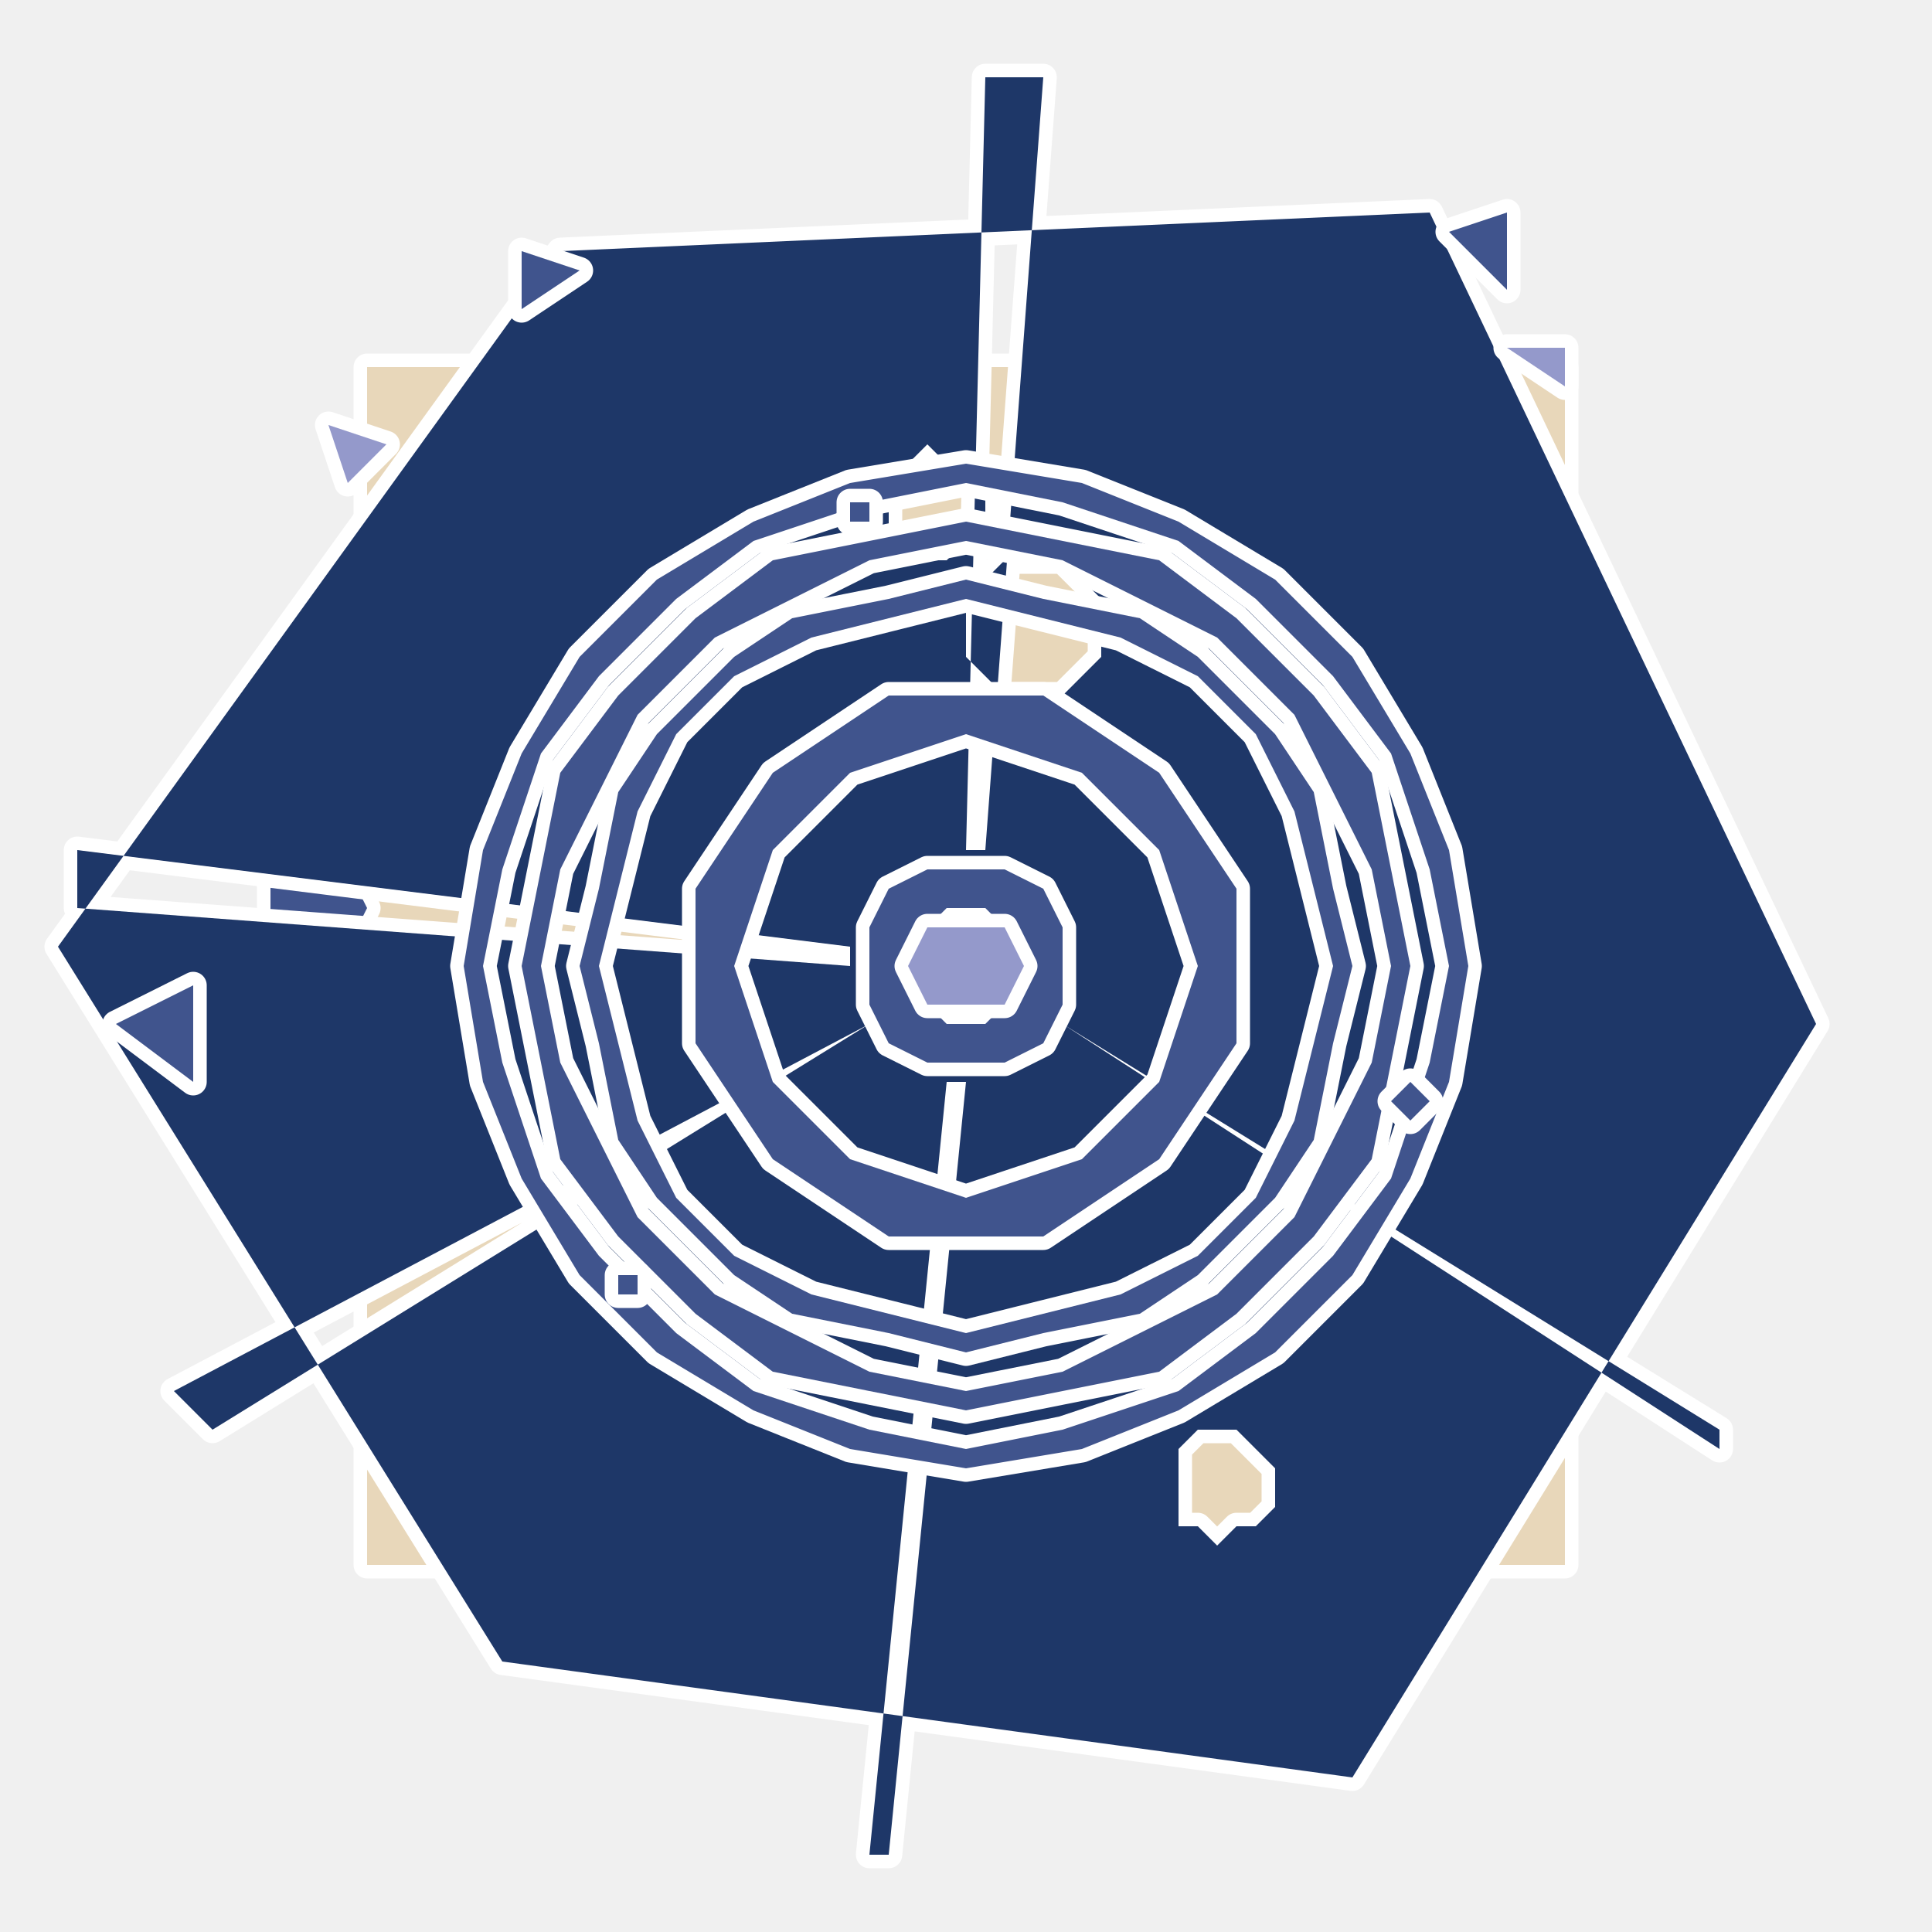
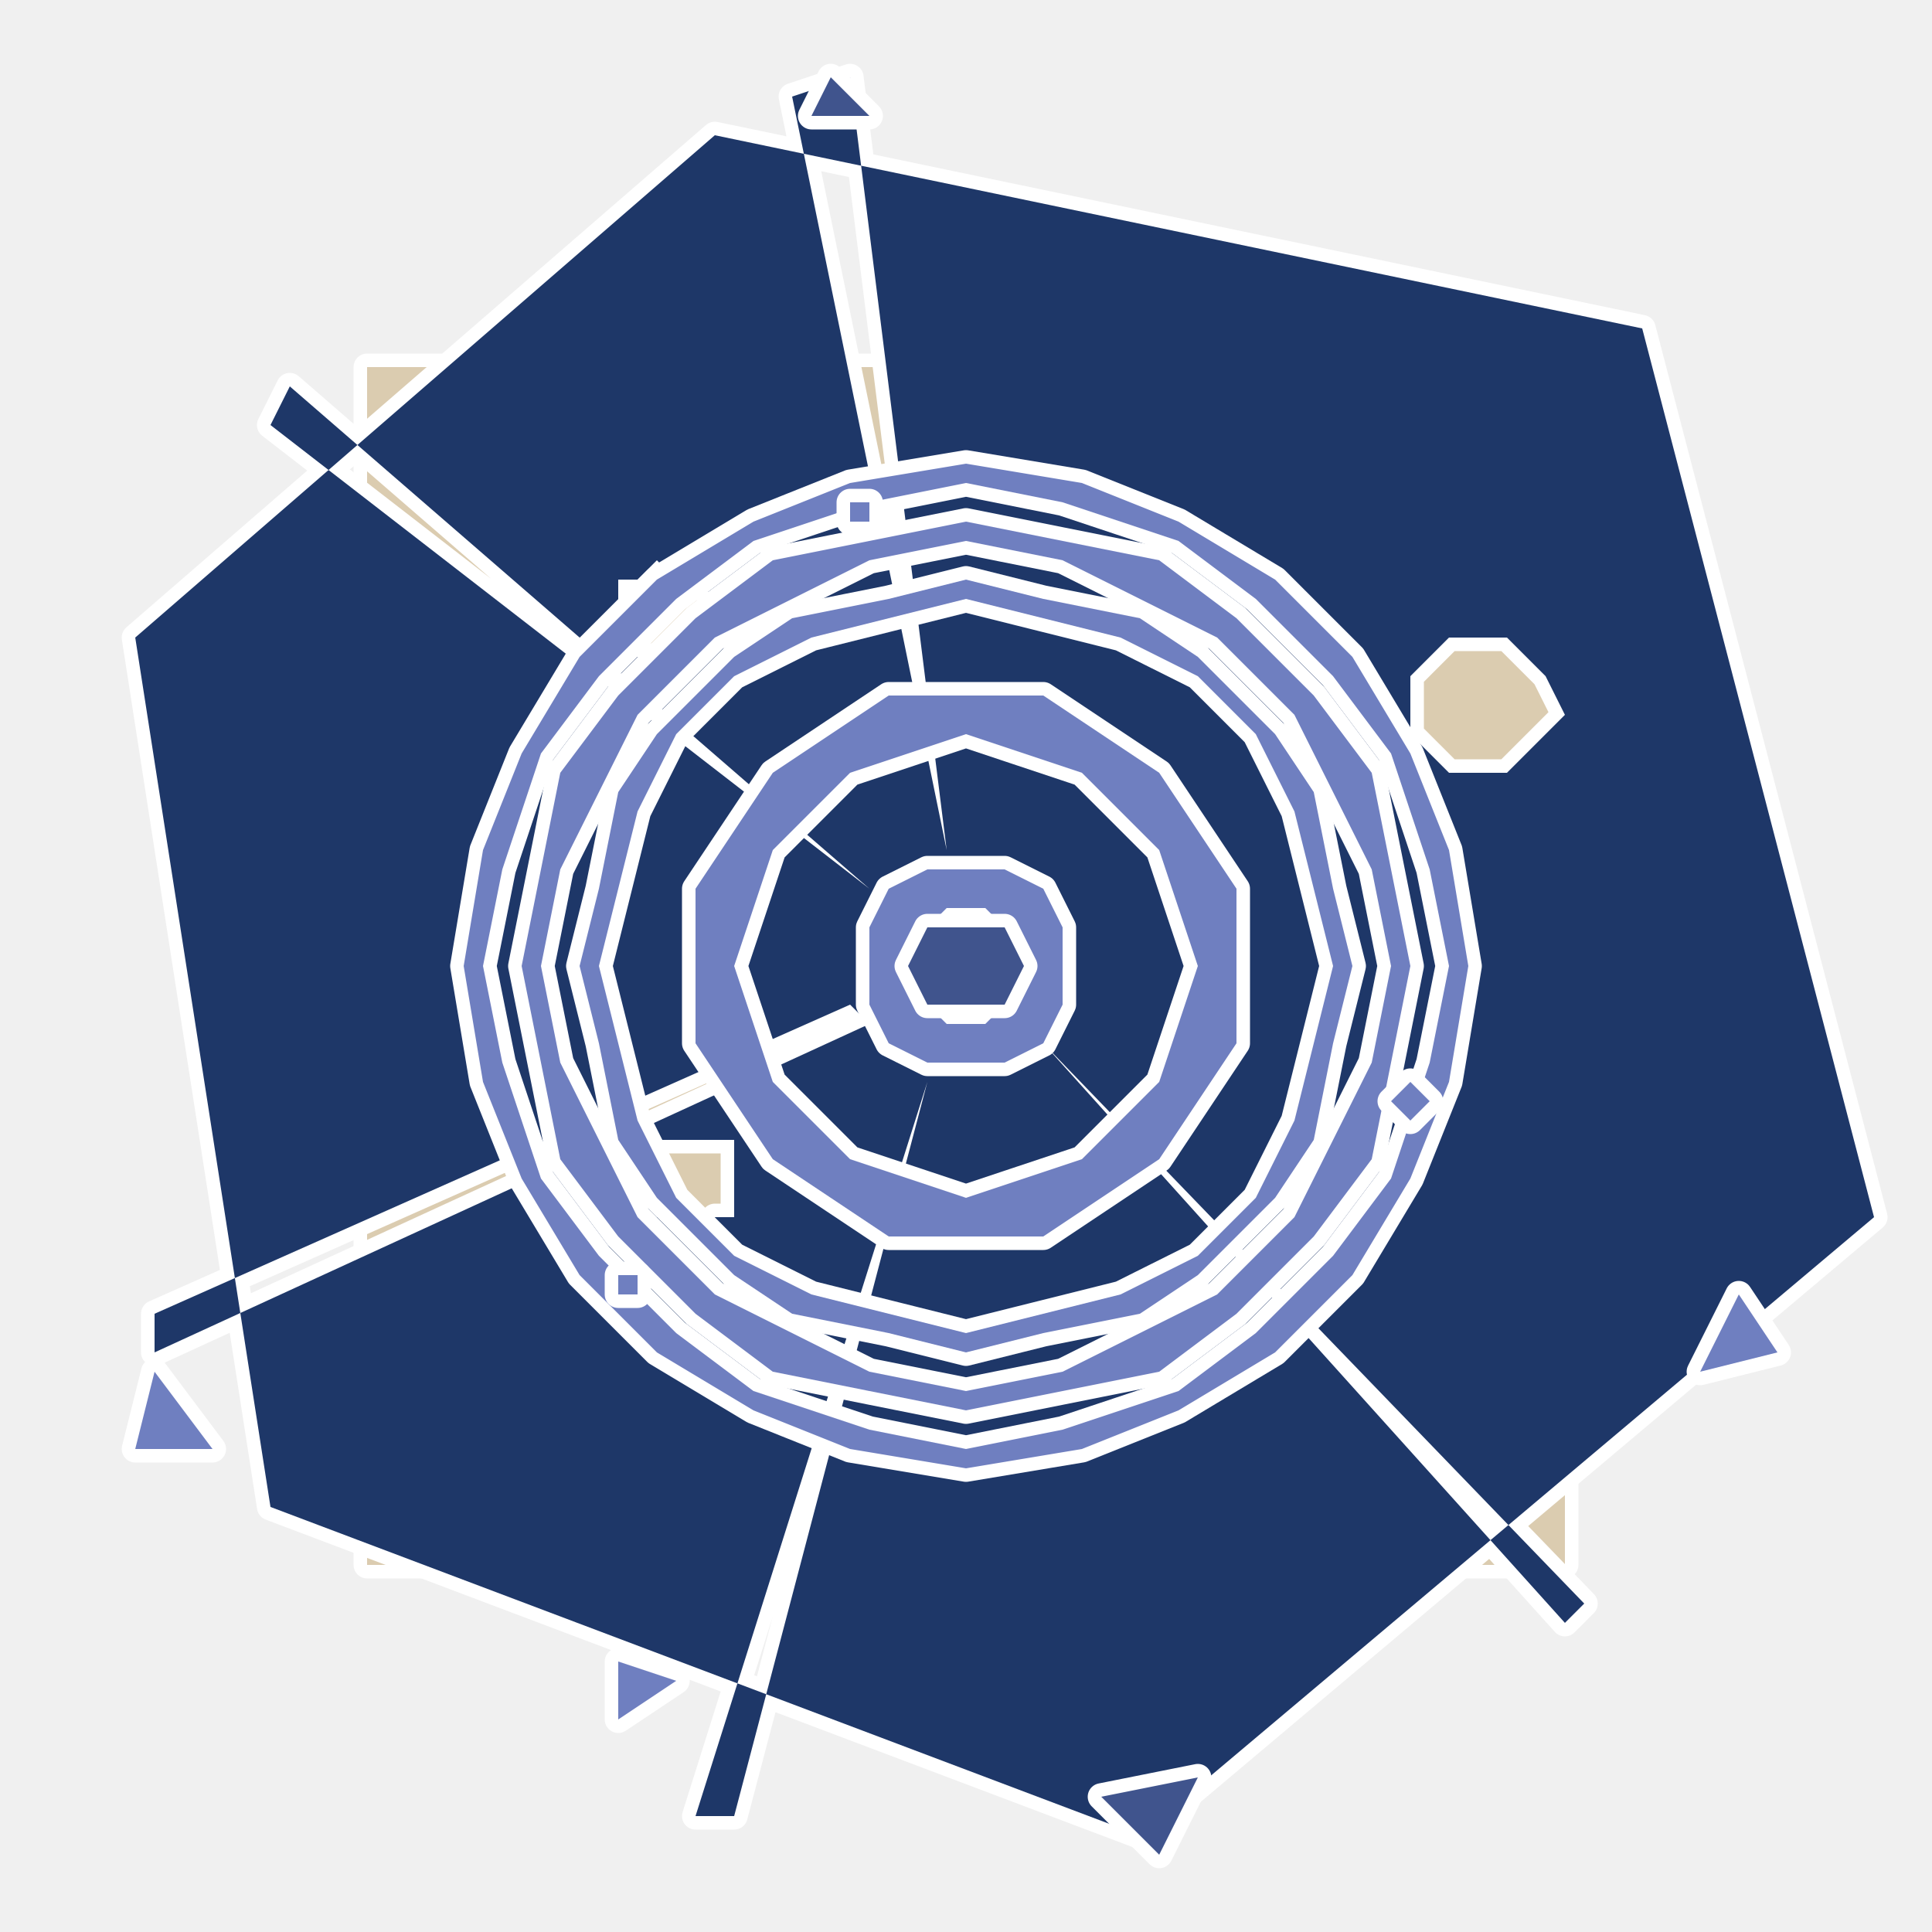
<svg xmlns="http://www.w3.org/2000/svg" viewBox="0 0 100 100" role="img" aria-label="@playform/hook-dsh-replay-suggester - spike-star">
  <style>
		@media (prefers-reduced-motion: no-preference) {
			.hook-dsh-replay-suggester-scene * { transform-box: view-box; transform-origin: 50% 50%; }
- 		.hook-dsh-replay-suggester-counter { animation: hook-dsh-replay-suggester-counter 20s linear -3s infinite; }
+ 		.hook-dsh-replay-suggester-counter { animation: hook-dsh-replay-suggester-counter 22s linear -5s infinite; }
		@keyframes hook-dsh-replay-suggester-counter { to { transform: rotate(-360deg); } }
- 		.hook-dsh-replay-suggester-breathe { animation: hook-dsh-replay-suggester-breathe 6s ease-in-out -3s infinite; }
+ 		.hook-dsh-replay-suggester-breathe { animation: hook-dsh-replay-suggester-breathe 6s ease-in-out -5s infinite; }
		@keyframes hook-dsh-replay-suggester-breathe { 50% { transform: scale(1.06); opacity: 0.85; } }
- 		.hook-dsh-replay-suggester-fire { animation: hook-dsh-replay-suggester-fire 2.9s ease-in-out infinite; }
+ 		.hook-dsh-replay-suggester-fire { animation: hook-dsh-replay-suggester-fire 3.0s ease-in-out infinite; }
		@keyframes hook-dsh-replay-suggester-fire { 0%, 100% { opacity: 0.35; } 50% { opacity: 1; } }
- 		.hook-dsh-replay-suggester-twinkle { animation: hook-dsh-replay-suggester-twinkle 9s ease-in-out -3s infinite; }
+ 		.hook-dsh-replay-suggester-twinkle { animation: hook-dsh-replay-suggester-twinkle 7s ease-in-out -5s infinite; }
		@keyframes hook-dsh-replay-suggester-twinkle { 0%, 100% { transform: scale(0.94); opacity: 0.4; } 50% { transform: scale(1.06); opacity: 1; } }
		}
	</style>
  <defs>
    <path id="hook-dsh-replay-suggester-0" d="M81,81 L19,81 L19,19 L81,19 Z" />
-     <path id="hook-dsh-replay-suggester-1" d="M83,64 L83,66 L81,67 L79,66 L78,64 L79,63 L81,62 L83,63 Z" />
-     <path id="hook-dsh-replay-suggester-2" d="M19,47 L18,49 L16,49 L14,49 L14,47 L14,45 L16,45 L18,45 Z" />
-     <path id="hook-dsh-replay-suggester-3" d="M73,77 L72,79 L70,80 L69,79 L68,77 L69,75 L70,75 L72,75 Z" />
-     <path id="hook-dsh-replay-suggester-4" d="M94,53 L70,92 L26,86 L3,49 L29,13 L74,11 Z M55,53 L89,74 L89,75 L55,53 Z M57,32 L57,34 L56,35 L55,36 L54,36 L52,36 L51,35 L50,34 L50,32 L50,31 L51,30 L52,29 L54,29 L55,29 L56,30 L57,31 Z M50,56 L46,96 L45,96 L49,56 Z M45,53 L11,74 L9,72 L45,53 Z M51,26 L51,27 L50,28 L49,29 L48,29 L47,29 L46,28 L46,27 L46,26 L46,25 L46,24 L47,24 L48,23 L49,24 L50,24 L51,25 Z M44,50 L4,47 L4,44 L44,49 Z M50,44 L51,4 L54,4 L51,44 Z M66,77 L66,78 L65,79 L64,79 L63,80 L62,79 L61,79 L61,78 L61,77 L61,76 L61,75 L62,74 L63,74 L64,74 L65,75 L66,76 Z M54,50 L54,52 L53,53 L52,54 L50,54 L48,54 L47,53 L46,52 L46,50 L46,48 L47,47 L48,46 L50,46 L52,46 L53,47 L54,48 Z" />
+     <path id="hook-dsh-replay-suggester-1" d="M19,46 L18,48 L16,48 L15,48 L14,46 L15,44 L16,43 L18,44 Z" />
+     <path id="hook-dsh-replay-suggester-2" d="M70,79 L69,81 L68,82 L66,81 L65,79 L66,77 L68,77 L69,77 Z" />
+     <path id="hook-dsh-replay-suggester-3" d="M85,61 L84,63 L82,63 L80,63 L80,61 L80,59 L82,59 L84,59 Z" />
+     <path id="hook-dsh-replay-suggester-4" d="M97,63 L59,95 L14,78 L7,33 L37,7 L85,17 Z M54,54 L82,83 L81,84 L54,54 Z M38,61 L38,62 L38,63 L37,63 L36,64 L35,63 L34,63 L33,62 L33,61 L33,60 L34,59 L35,59 L36,59 L37,59 L38,59 L38,60 Z M48,56 L38,94 L36,94 L48,56 Z M45,53 L8,70 L8,68 L44,52 Z M37,32 L37,33 L36,34 L35,34 L34,34 L33,34 L32,34 L32,33 L32,32 L32,31 L32,30 L33,30 L34,29 L35,30 L36,30 L37,31 Z M45,46 L14,22 L15,20 L45,46 Z M49,44 L41,5 L44,4 L49,44 Z M81,37 L80,38 L79,39 L78,40 L77,40 L75,40 L74,39 L73,38 L73,37 L73,35 L74,34 L75,33 L77,33 L78,33 L79,34 L80,35 Z M54,50 L54,52 L53,53 L52,54 L50,54 L48,54 L47,53 L46,52 L46,50 L46,48 L47,47 L48,46 L50,46 L52,46 L53,47 L54,48 Z" />
    <path id="hook-dsh-replay-suggester-5" d="M64,50 L64,54 L62,57 L60,60 L57,62 L54,64 L50,64 L46,64 L43,62 L40,60 L38,57 L36,54 L36,50 L36,46 L38,43 L40,40 L43,38 L46,36 L50,36 L54,36 L57,38 L60,40 L62,43 L64,46 Z M62,50 L61,53 L60,56 L58,58 L56,60 L53,61 L50,62 L47,61 L44,60 L42,58 L40,56 L39,53 L38,50 L39,47 L40,44 L42,42 L44,40 L47,39 L50,38 L53,39 L56,40 L58,42 L60,44 L61,47 Z" />
    <path id="hook-dsh-replay-suggester-6" d="M55,50 L55,52 L54,54 L52,55 L50,55 L48,55 L46,54 L45,52 L45,50 L45,48 L46,46 L48,45 L50,45 L52,45 L54,46 L55,48 Z M53,50 L53,51 L52,52 L51,53 L50,53 L49,53 L48,52 L47,51 L47,50 L47,49 L48,48 L49,47 L50,47 L51,47 L52,48 L53,49 Z" />
    <path id="hook-dsh-replay-suggester-7" d="M70,50 L69,54 L68,59 L66,62 L62,66 L59,68 L54,69 L50,70 L46,69 L41,68 L38,66 L34,62 L32,59 L31,54 L30,50 L31,46 L32,41 L34,38 L38,34 L41,32 L46,31 L50,30 L54,31 L59,32 L62,34 L66,38 L68,41 L69,46 Z M69,50 L68,54 L67,58 L65,62 L62,65 L58,67 L54,68 L50,69 L46,68 L42,67 L38,65 L35,62 L33,58 L32,54 L31,50 L32,46 L33,42 L35,38 L38,35 L42,33 L46,32 L50,31 L54,32 L58,33 L62,35 L65,38 L67,42 L68,46 Z" />
    <path id="hook-dsh-replay-suggester-8" d="M73,50 L72,55 L71,60 L68,64 L64,68 L60,71 L55,72 L50,73 L45,72 L40,71 L36,68 L32,64 L29,60 L28,55 L27,50 L28,45 L29,40 L32,36 L36,32 L40,29 L45,28 L50,27 L55,28 L60,29 L64,32 L68,36 L71,40 L72,45 Z M72,50 L71,55 L69,59 L67,63 L63,67 L59,69 L55,71 L50,72 L45,71 L41,69 L37,67 L33,63 L31,59 L29,55 L28,50 L29,45 L31,41 L33,37 L37,33 L41,31 L45,29 L50,28 L55,29 L59,31 L63,33 L67,37 L69,41 L71,45 Z" />
    <path id="hook-dsh-replay-suggester-9" d="M76,50 L75,56 L73,61 L70,66 L66,70 L61,73 L56,75 L50,76 L44,75 L39,73 L34,70 L30,66 L27,61 L25,56 L24,50 L25,44 L27,39 L30,34 L34,30 L39,27 L44,25 L50,24 L56,25 L61,27 L66,30 L70,34 L73,39 L75,44 Z M75,50 L74,55 L72,61 L69,65 L65,69 L61,72 L55,74 L50,75 L45,74 L39,72 L35,69 L31,65 L28,61 L26,55 L25,50 L26,45 L28,39 L31,35 L35,31 L39,28 L45,26 L50,25 L55,26 L61,28 L65,31 L69,35 L72,39 L74,45 Z" />
    <path id="hook-dsh-replay-suggester-10" d="M74,57 L73,58 L73,58 L72,57 L73,56 L73,56 Z" />
    <path id="hook-dsh-replay-suggester-11" d="M33,66 L33,67 L32,67 L32,66 L32,66 L33,66 Z" />
    <path id="hook-dsh-replay-suggester-12" d="M45,27 L45,27 L44,27 L44,27 L44,26 L45,26 Z" />
-     <path id="hook-dsh-replay-suggester-13" d="M10,56 L6,53 L10,51 Z" />
-     <path id="hook-dsh-replay-suggester-14" d="M78,18 L81,18 L81,20 Z" />
-     <path id="hook-dsh-replay-suggester-15" d="M27,16 L27,13 L30,14 Z" />
-     <path id="hook-dsh-replay-suggester-16" d="M18,25 L17,22 L20,23 Z" />
-     <path id="hook-dsh-replay-suggester-17" d="M75,12 L78,11 L78,15 Z" />
+     <path id="hook-dsh-replay-suggester-13" d="M11,75 L7,75 L8,71 Z" />
+     <path id="hook-dsh-replay-suggester-14" d="M42,6 L43,4 L45,6 Z" />
+     <path id="hook-dsh-replay-suggester-15" d="M90,67 L92,70 L88,71 Z" />
+     <path id="hook-dsh-replay-suggester-16" d="M62,92 L60,96 L57,93 Z" />
+     <path id="hook-dsh-replay-suggester-17" d="M35,87 L32,89 L32,86 Z" />
    <path id="hook-dsh-replay-suggester-18" d="M53,50 L52,52 L51,52 L49,52 L48,52 L47,50 L48,48 L49,48 L51,48 L52,48 Z" />
  </defs>
  <g class="hook-dsh-replay-suggester-scene">
-     <g fill="#E8D7BA" fill-opacity="1" fill-rule="evenodd" stroke="#ffffff" stroke-width="1.4" stroke-linejoin="round" paint-order="stroke fill">
+     <g fill="#DBCCB0" fill-opacity="1" fill-rule="evenodd" stroke="#ffffff" stroke-width="1.4" stroke-linejoin="round" paint-order="stroke fill">
      <use class="hook-dsh-replay-suggester-breathe" href="#hook-dsh-replay-suggester-0" />
    </g>
-     <g fill="#40548D" fill-opacity="1" fill-rule="evenodd" stroke="#ffffff" stroke-width="1.4" stroke-linejoin="round" paint-order="stroke fill">
-       <use class="hook-dsh-replay-suggester-fire" style="animation-delay:-3.00s" href="#hook-dsh-replay-suggester-1" />
-       <use class="hook-dsh-replay-suggester-fire" style="animation-delay:-3.18s" href="#hook-dsh-replay-suggester-2" />
-       <use class="hook-dsh-replay-suggester-fire" style="animation-delay:-3.36s" href="#hook-dsh-replay-suggester-3" />
+     <g fill="#6F7FC0" fill-opacity="1" fill-rule="evenodd" stroke="#ffffff" stroke-width="1.4" stroke-linejoin="round" paint-order="stroke fill">
+       <use class="hook-dsh-replay-suggester-fire" style="animation-delay:-5.00s" href="#hook-dsh-replay-suggester-1" />
+       <use class="hook-dsh-replay-suggester-fire" style="animation-delay:-5.18s" href="#hook-dsh-replay-suggester-2" />
+       <use class="hook-dsh-replay-suggester-fire" style="animation-delay:-5.36s" href="#hook-dsh-replay-suggester-3" />
    </g>
    <g fill="#1E3768" fill-opacity="1" fill-rule="evenodd" stroke="#ffffff" stroke-width="1.4" stroke-linejoin="round" paint-order="stroke fill">
      <use href="#hook-dsh-replay-suggester-4" />
    </g>
-     <g fill="#40548D" fill-opacity="1" fill-rule="evenodd" stroke="#ffffff" stroke-width="1.4" stroke-linejoin="round" paint-order="stroke fill">
+     <g fill="#6F7FC0" fill-opacity="1" fill-rule="evenodd" stroke="#ffffff" stroke-width="1.4" stroke-linejoin="round" paint-order="stroke fill">
      <use class="hook-dsh-replay-suggester-breathe" href="#hook-dsh-replay-suggester-5" />
      <use class="hook-dsh-replay-suggester-breathe" href="#hook-dsh-replay-suggester-6" />
      <use class="hook-dsh-replay-suggester-breathe" href="#hook-dsh-replay-suggester-7" />
      <use class="hook-dsh-replay-suggester-breathe" href="#hook-dsh-replay-suggester-8" />
      <use class="hook-dsh-replay-suggester-breathe" href="#hook-dsh-replay-suggester-9" />
      <use class="hook-dsh-replay-suggester-counter" href="#hook-dsh-replay-suggester-10" />
      <use class="hook-dsh-replay-suggester-counter" href="#hook-dsh-replay-suggester-11" />
      <use class="hook-dsh-replay-suggester-counter" href="#hook-dsh-replay-suggester-12" />
      <use class="hook-dsh-replay-suggester-twinkle" href="#hook-dsh-replay-suggester-13" />
    </g>
-     <g fill="#9499CB" fill-opacity="1" fill-rule="evenodd" stroke="#ffffff" stroke-width="1.4" stroke-linejoin="round" paint-order="stroke fill">
+     <g fill="#40548D" fill-opacity="1" fill-rule="evenodd" stroke="#ffffff" stroke-width="1.4" stroke-linejoin="round" paint-order="stroke fill">
      <use class="hook-dsh-replay-suggester-twinkle" href="#hook-dsh-replay-suggester-14" />
    </g>
-     <g fill="#40548D" fill-opacity="1" fill-rule="evenodd" stroke="#ffffff" stroke-width="1.4" stroke-linejoin="round" paint-order="stroke fill">
+     <g fill="#6F7FC0" fill-opacity="1" fill-rule="evenodd" stroke="#ffffff" stroke-width="1.4" stroke-linejoin="round" paint-order="stroke fill">
      <use class="hook-dsh-replay-suggester-twinkle" href="#hook-dsh-replay-suggester-15" />
    </g>
-     <g fill="#9499CB" fill-opacity="1" fill-rule="evenodd" stroke="#ffffff" stroke-width="1.4" stroke-linejoin="round" paint-order="stroke fill">
+     <g fill="#40548D" fill-opacity="1" fill-rule="evenodd" stroke="#ffffff" stroke-width="1.4" stroke-linejoin="round" paint-order="stroke fill">
      <use class="hook-dsh-replay-suggester-twinkle" href="#hook-dsh-replay-suggester-16" />
    </g>
-     <g fill="#40548D" fill-opacity="1" fill-rule="evenodd" stroke="#ffffff" stroke-width="1.4" stroke-linejoin="round" paint-order="stroke fill">
+     <g fill="#6F7FC0" fill-opacity="1" fill-rule="evenodd" stroke="#ffffff" stroke-width="1.4" stroke-linejoin="round" paint-order="stroke fill">
      <use class="hook-dsh-replay-suggester-twinkle" href="#hook-dsh-replay-suggester-17" />
    </g>
-     <g fill="#9499CB" fill-opacity="1" fill-rule="evenodd" stroke="#ffffff" stroke-width="1.4" stroke-linejoin="round" paint-order="stroke fill">
+     <g fill="#40548D" fill-opacity="1" fill-rule="evenodd" stroke="#ffffff" stroke-width="1.4" stroke-linejoin="round" paint-order="stroke fill">
      <use class="hook-dsh-replay-suggester-breathe" href="#hook-dsh-replay-suggester-18" />
    </g>
  </g>
</svg>
